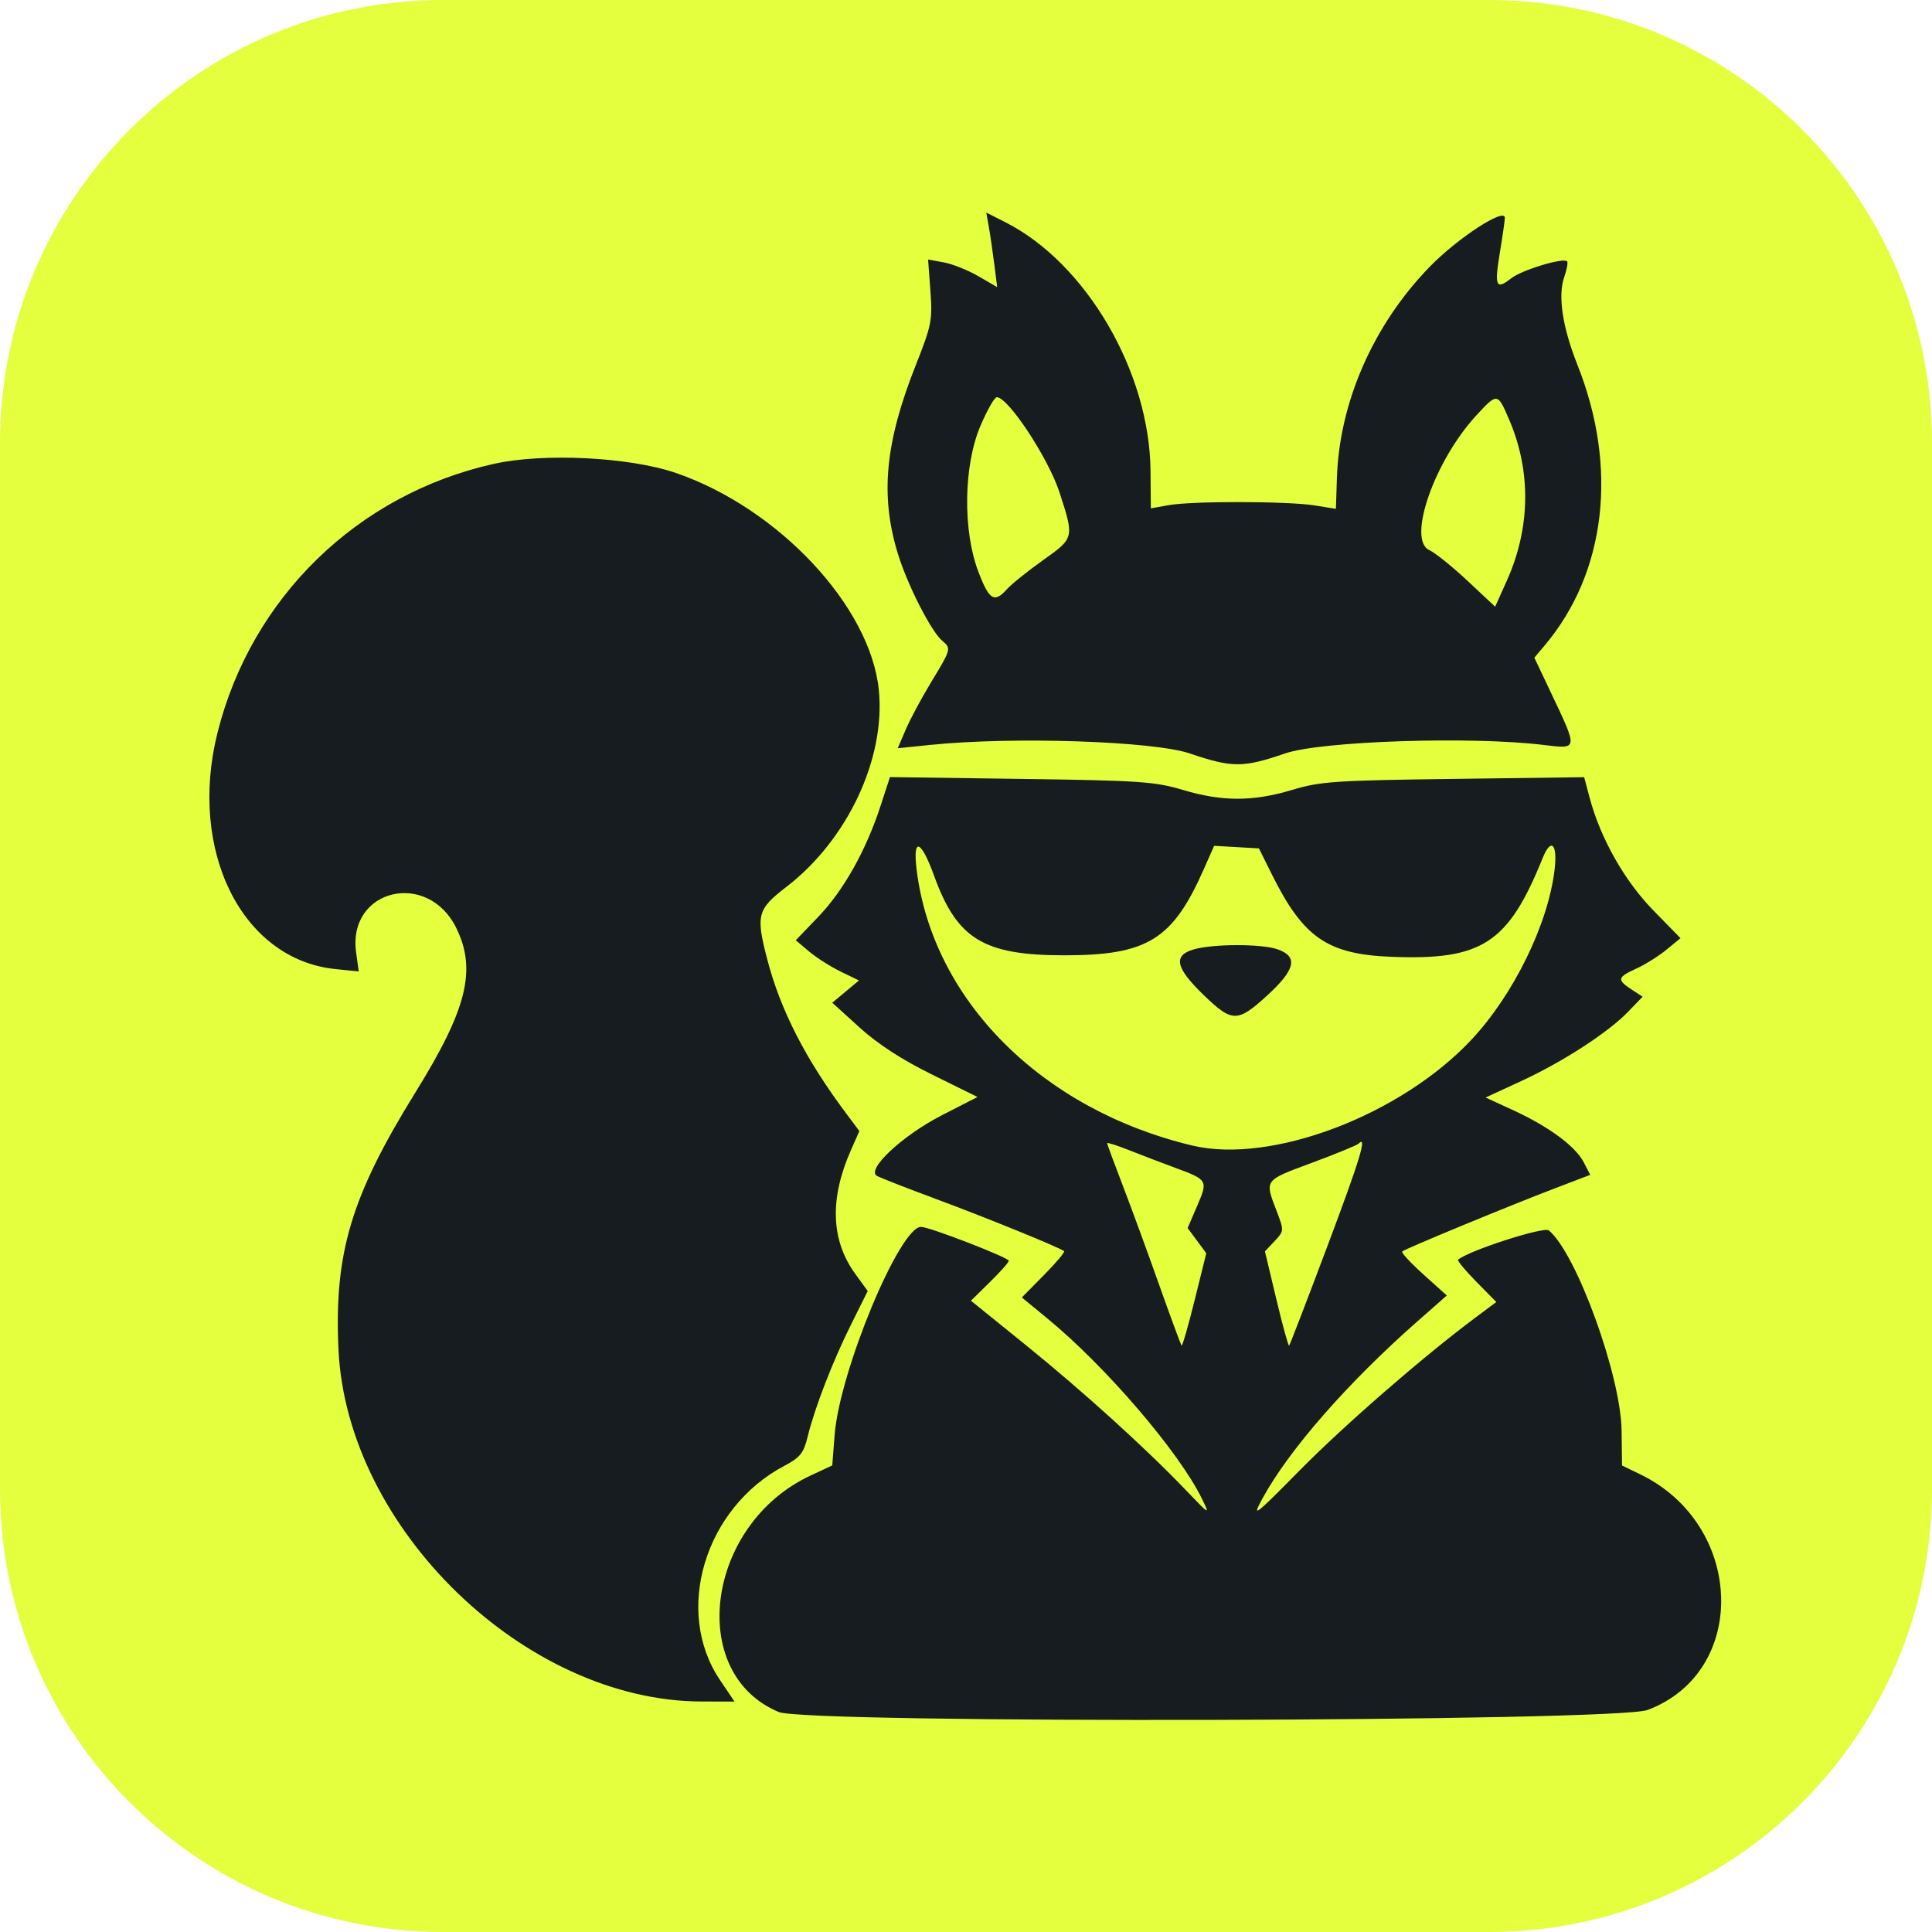
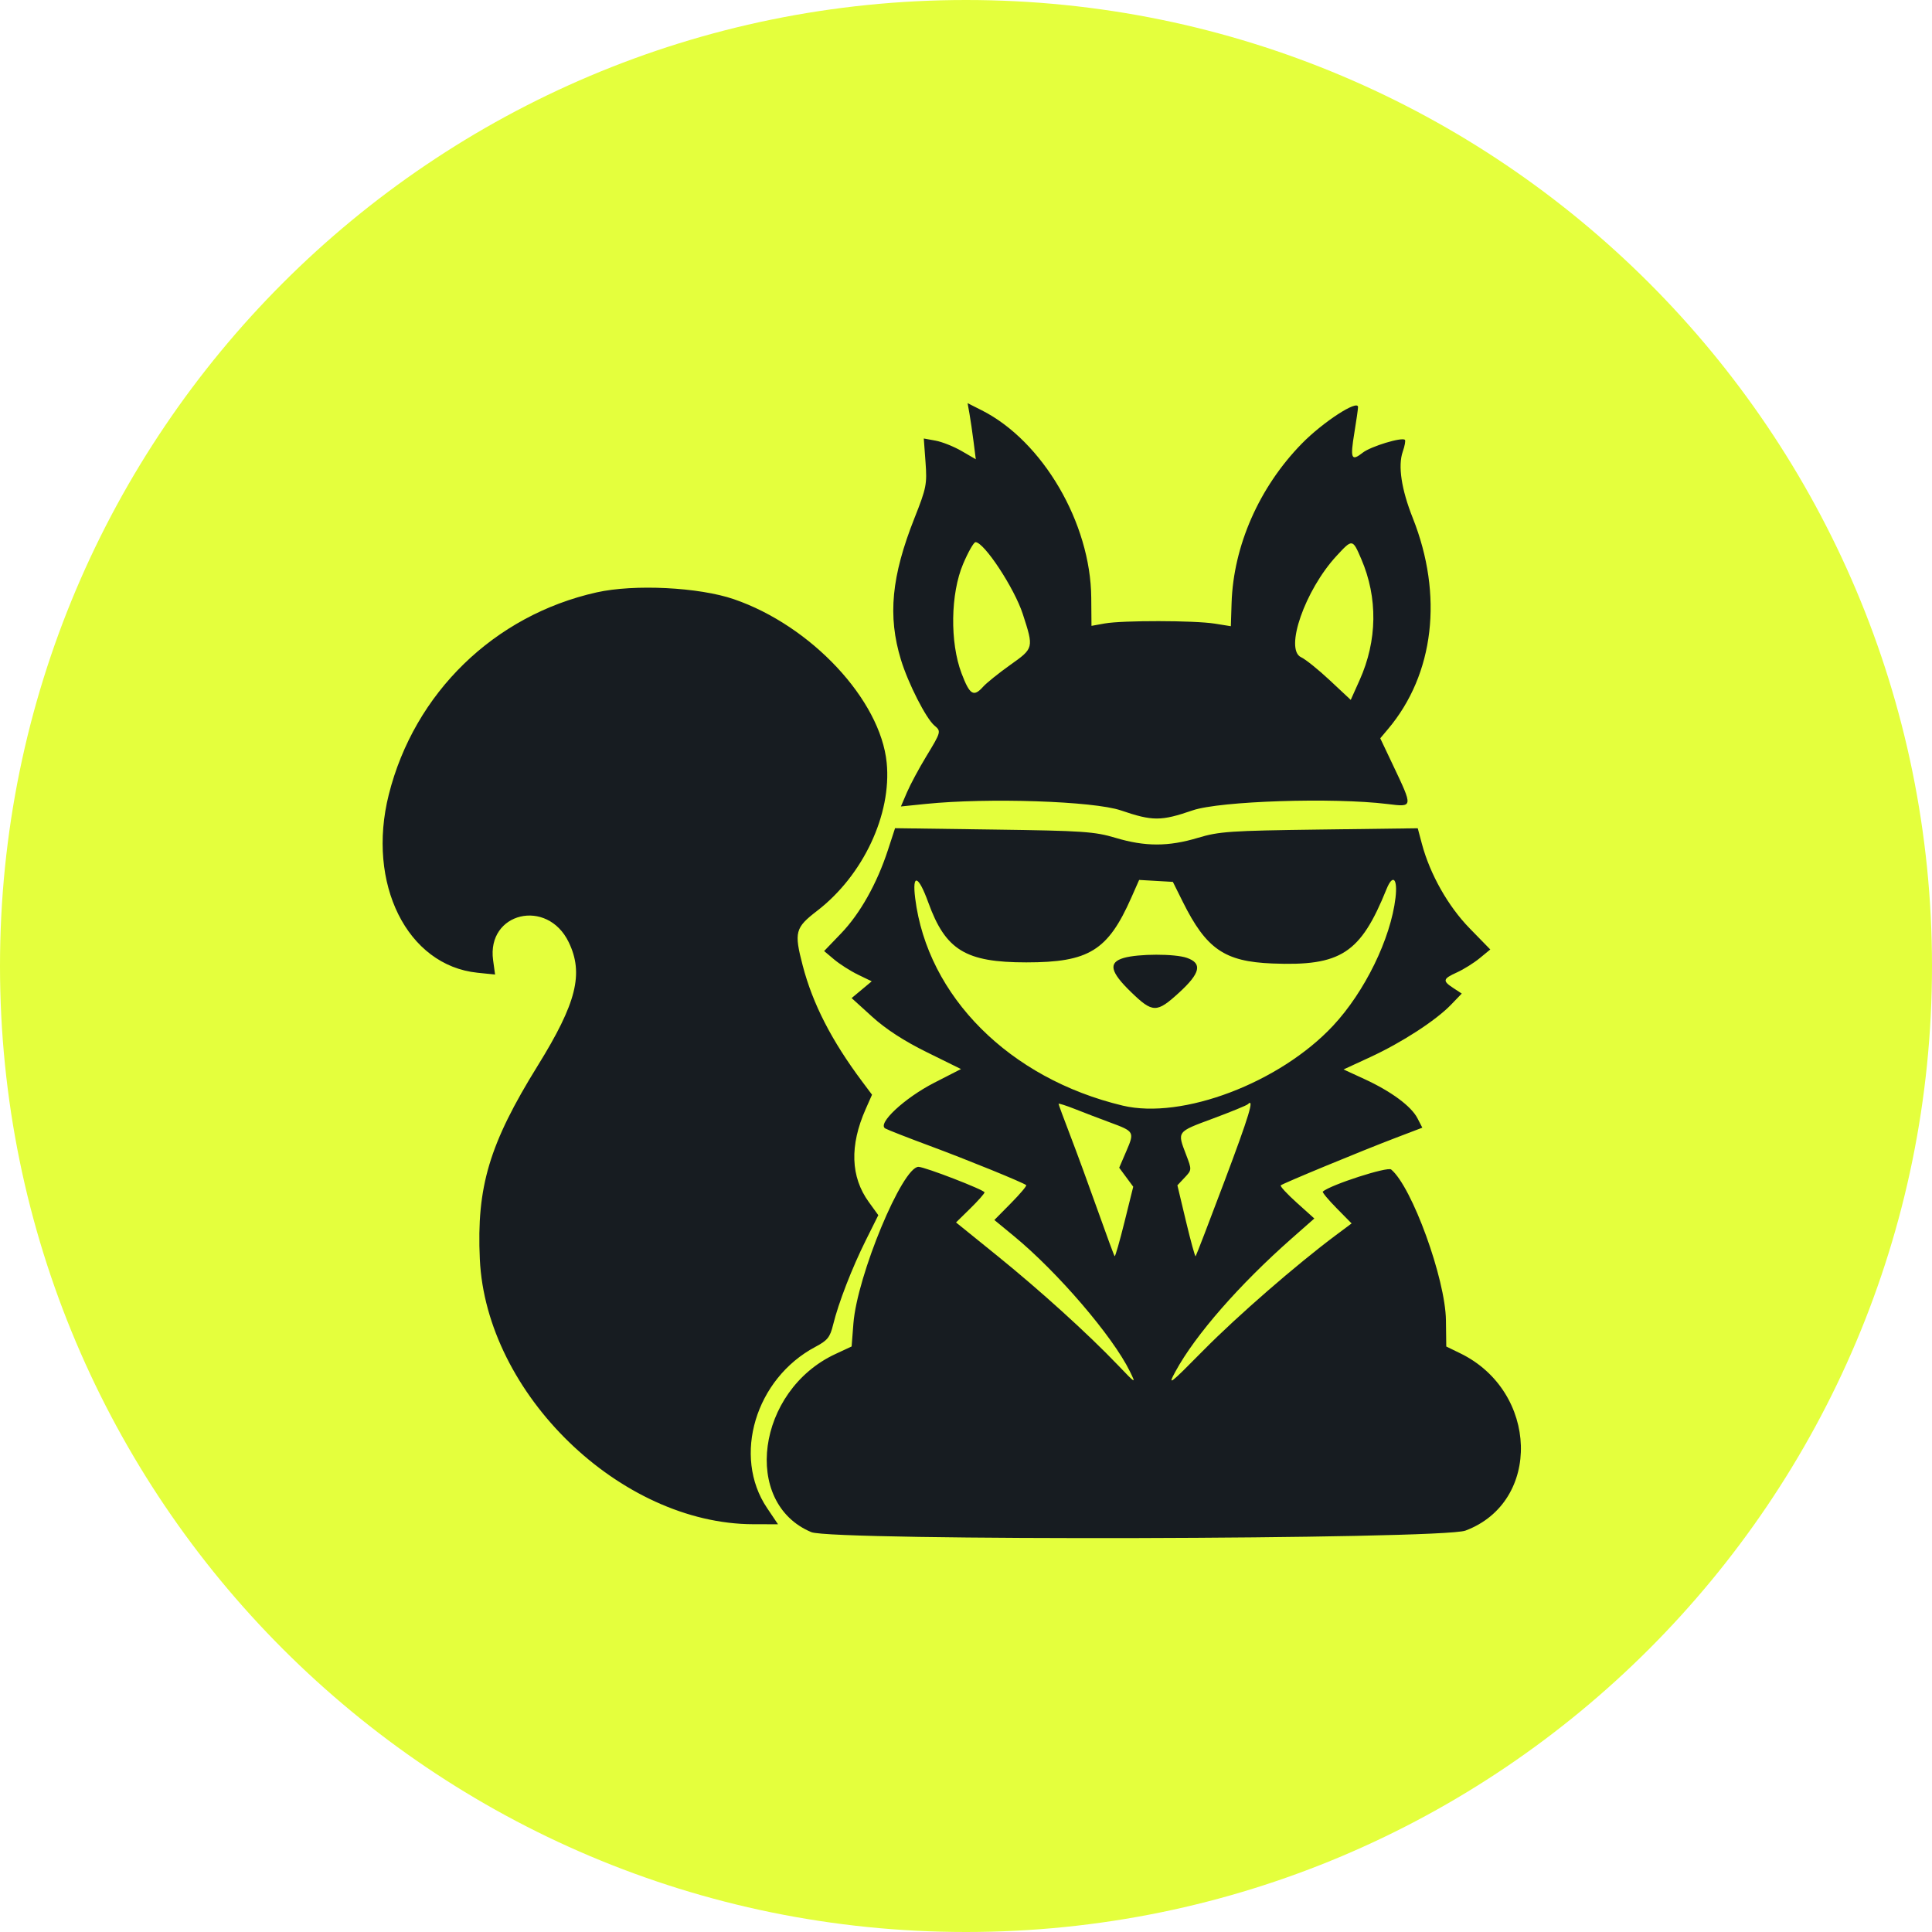
- <svg xmlns="http://www.w3.org/2000/svg" viewBox="0 0 96 96" fill="#171c21">
-   <rect width="96" height="96" rx="22" fill="#e4ff3d" />
-   <g transform="translate(7.2 7.2) scale(.85)">
+ <svg xmlns="http://www.w3.org/2000/svg" viewBox="0 0 96 96">
+   <circle cx="48" cy="48" r="48" fill="#e4ff3d" />
+   <g transform="translate(16.6 17.5) scale(.64)" fill="#171c21">
    <g id="agent">
      <path transform="scale(.25)" fill-rule="evenodd" d="M 197.338 19.165 C 197.664 20.999, 198.237 24.920, 198.611 27.878 L 199.292 33.255 194.896 30.702 C 192.478 29.298, 188.844 27.846, 186.820 27.476 L 183.139 26.804 183.679 34.152 C 184.183 41.002, 183.951 42.178, 180.256 51.500 C 173.082 69.601, 171.900 81.934, 176.040 95.500 C 178.288 102.865, 183.862 113.810, 186.464 115.970 C 188.581 117.727, 188.527 117.929, 183.906 125.535 C 181.654 129.242, 178.962 134.256, 177.924 136.677 L 176.037 141.080 183.768 140.290 C 203.056 138.319, 235.885 139.414, 244.378 142.312 C 254.212 145.667, 256.808 145.665, 266.622 142.294 C 275.084 139.388, 310.273 138.241, 327.175 140.322 C 335.147 141.303, 335.126 141.459, 328.835 128.204 L 324.899 119.909 327.357 116.987 C 341.669 99.979, 344.526 75.480, 334.995 51.488 C 331.464 42.598, 330.358 35.281, 331.884 30.902 C 332.503 29.128, 332.806 27.473, 332.558 27.225 C 331.642 26.308, 321.938 29.261, 319.459 31.211 C 315.915 33.999, 315.527 33.088, 316.851 25.075 C 317.483 21.247, 318 17.631, 318 17.041 C 318 14.594, 307.054 21.719, 300.500 28.431 C 287.300 41.950, 279.294 60.142, 278.729 77.906 L 278.500 85.099 273.500 84.299 C 267.201 83.292, 244.855 83.256, 239.359 84.244 L 235.219 84.989 235.148 76.244 C 234.960 53.065, 220.079 27.608, 201.123 18.039 L 196.745 15.829 197.338 19.165 M 195.363 65.735 C 191.435 74.977, 191.216 90.118, 194.872 99.750 C 197.422 106.468, 198.617 107.201, 201.595 103.868 C 202.643 102.696, 206.425 99.658, 210 97.118 C 217.326 91.913, 217.325 91.919, 213.884 81.310 C 211.283 73.289, 201.880 59, 199.202 59 C 198.665 59, 196.937 62.031, 195.363 65.735 M 311.279 63.313 C 301.527 73.893, 295.093 92.355, 300.328 94.739 C 301.670 95.351, 305.686 98.581, 309.252 101.916 L 315.735 107.982 318.482 101.861 C 323.998 89.568, 324.184 76.273, 319.008 64.239 C 316.286 57.912, 316.260 57.909, 311.279 63.313 M 81.561 74.589 C 49.729 81.693, 24.919 105.829, 16.987 137.410 C 10.041 165.061, 22.688 190.461, 44.522 192.714 L 50 193.280 49.387 188.808 C 47.351 173.953, 66.205 169.463, 72.863 183.218 C 77.589 192.980, 75.300 202.122, 63.269 221.541 C 48.217 245.835, 44.226 259.161, 45.265 281.646 C 47.198 323.476, 88.893 363.906, 130.182 363.985 L 137.865 364 134.452 358.928 C 123.645 342.869, 130.877 318.770, 149.462 308.911 C 153.247 306.903, 154.027 305.931, 154.979 302.036 C 156.633 295.271, 160.815 284.476, 165.159 275.754 L 169.018 268.008 166.065 263.931 C 160.406 256.119, 160.078 246.395, 165.089 235.065 L 167.066 230.597 164.036 226.549 C 154.507 213.814, 148.630 202.355, 145.536 190.478 C 142.826 180.072, 143.174 178.752, 150.028 173.478 C 164.296 162.500, 173.207 143.522, 171.619 127.500 C 169.681 107.960, 148.196 84.965, 124.166 76.713 C 113.302 72.982, 93.244 71.982, 81.561 74.589 M 171.986 154.664 C 168.601 165.023, 163.348 174.369, 157.477 180.479 L 152.190 185.982 155.313 188.610 C 157.031 190.055, 160.356 192.170, 162.701 193.310 L 166.967 195.382 163.849 197.985 L 160.731 200.588 167.115 206.384 C 171.379 210.254, 177.020 213.915, 184.097 217.404 L 194.694 222.630 186.433 226.860 C 177.144 231.616, 168.567 239.619, 171.187 241.085 C 171.995 241.537, 178.247 243.981, 185.078 246.515 C 196.729 250.836, 213.956 257.854, 214.941 258.680 C 215.184 258.883, 213.059 261.402, 210.220 264.278 L 205.057 269.506 211.129 274.503 C 224.698 285.668, 241.815 305.635, 247.134 316.500 C 249.081 320.477, 249.059 320.465, 243.431 314.580 C 234.079 304.800, 219.260 291.375, 205.827 280.513 L 193.154 270.265 197.577 265.924 C 200.010 263.537, 202 261.288, 202 260.927 C 202 260.176, 183.434 253, 181.490 253 C 176.476 253, 162.440 286.789, 161.284 301.643 L 160.728 308.786 155.664 311.143 C 131.250 322.507, 126.553 357.397, 148.218 366.447 C 154.804 369.198, 343.913 368.753, 351.355 365.968 C 375.094 357.087, 374.072 322.726, 349.718 310.894 L 345.402 308.797 345.298 300.648 C 345.134 287.780, 334.744 259.182, 328.286 253.822 C 327.139 252.871, 309.586 258.537, 307.060 260.674 C 306.818 260.879, 308.732 263.189, 311.312 265.809 L 316.002 270.571 311.064 274.258 C 298.844 283.382, 280.549 299.288, 270.056 309.912 C 259.338 320.765, 258.785 321.183, 261.330 316.500 C 267.462 305.217, 281.210 289.494, 297.463 275.176 L 304.427 269.041 298.963 264.127 C 295.959 261.424, 293.725 259.003, 294 258.748 C 294.656 258.138, 319.213 247.986, 329.734 243.976 L 337.967 240.837 336.448 237.899 C 334.515 234.161, 328.298 229.568, 320 225.745 L 313.500 222.751 321.807 218.915 C 331.600 214.392, 342.157 207.544, 346.856 202.668 L 350.213 199.185 347.606 197.478 C 344.163 195.221, 344.303 194.620, 348.750 192.599 C 350.813 191.661, 353.978 189.680, 355.785 188.195 L 359.069 185.495 352.656 178.923 C 345.968 172.068, 340.341 162.106, 337.830 152.676 L 336.545 147.851 306.023 148.249 C 278.241 148.611, 274.850 148.843, 268.263 150.824 C 259.113 153.575, 251.911 153.579, 242.737 150.837 C 236.176 148.875, 232.640 148.634, 204.860 148.251 L 174.220 147.828 171.986 154.664 M 180.468 169.587 C 184.278 200.086, 209.786 225.582, 244.886 233.977 C 263.375 238.398, 293.672 226.905, 310.231 209.188 C 320.084 198.646, 328.143 182.144, 329.634 169.458 C 330.345 163.409, 328.802 161.909, 326.846 166.750 C 318.774 186.737, 312.685 190.702, 291.381 189.846 C 276.523 189.249, 270.873 185.353, 263.561 170.662 L 260.495 164.500 255.258 164.198 L 250.021 163.896 247.578 169.420 C 240.307 185.860, 234.402 189.500, 215 189.500 C 196.110 189.500, 189.902 185.709, 184.540 170.902 C 181.457 162.387, 179.489 161.751, 180.468 169.587 M 245.250 188.119 C 240.379 189.525, 240.986 192.405, 247.479 198.693 C 254.249 205.251, 255.452 205.267, 262.419 198.900 C 269.045 192.844, 269.731 189.799, 264.851 188.098 C 261.097 186.789, 249.813 186.801, 245.250 188.119 M 225 233.429 C 225 233.649, 226.616 238.030, 228.592 243.164 C 230.567 248.299, 234.411 258.781, 237.133 266.457 C 239.854 274.134, 242.232 280.565, 242.416 280.749 C 242.600 280.933, 243.973 276.153, 245.468 270.127 L 248.186 259.171 246.006 256.223 L 243.827 253.274 246.060 248.083 C 248.613 242.149, 248.524 241.993, 241 239.219 C 237.975 238.104, 233.137 236.255, 230.250 235.110 C 227.363 233.966, 225 233.209, 225 233.429 M 283.785 233.549 C 283.414 233.919, 278.473 235.944, 272.805 238.047 C 261.649 242.187, 261.822 241.952, 264.602 249.218 C 266.401 253.919, 266.400 253.946, 264.154 256.336 L 261.900 258.735 264.568 269.916 C 266.036 276.065, 267.380 280.953, 267.556 280.777 C 267.732 280.602, 271.746 270.169, 276.476 257.593 C 284.179 237.113, 285.908 231.425, 283.785 233.549" />
    </g>
  </g>
</svg>
